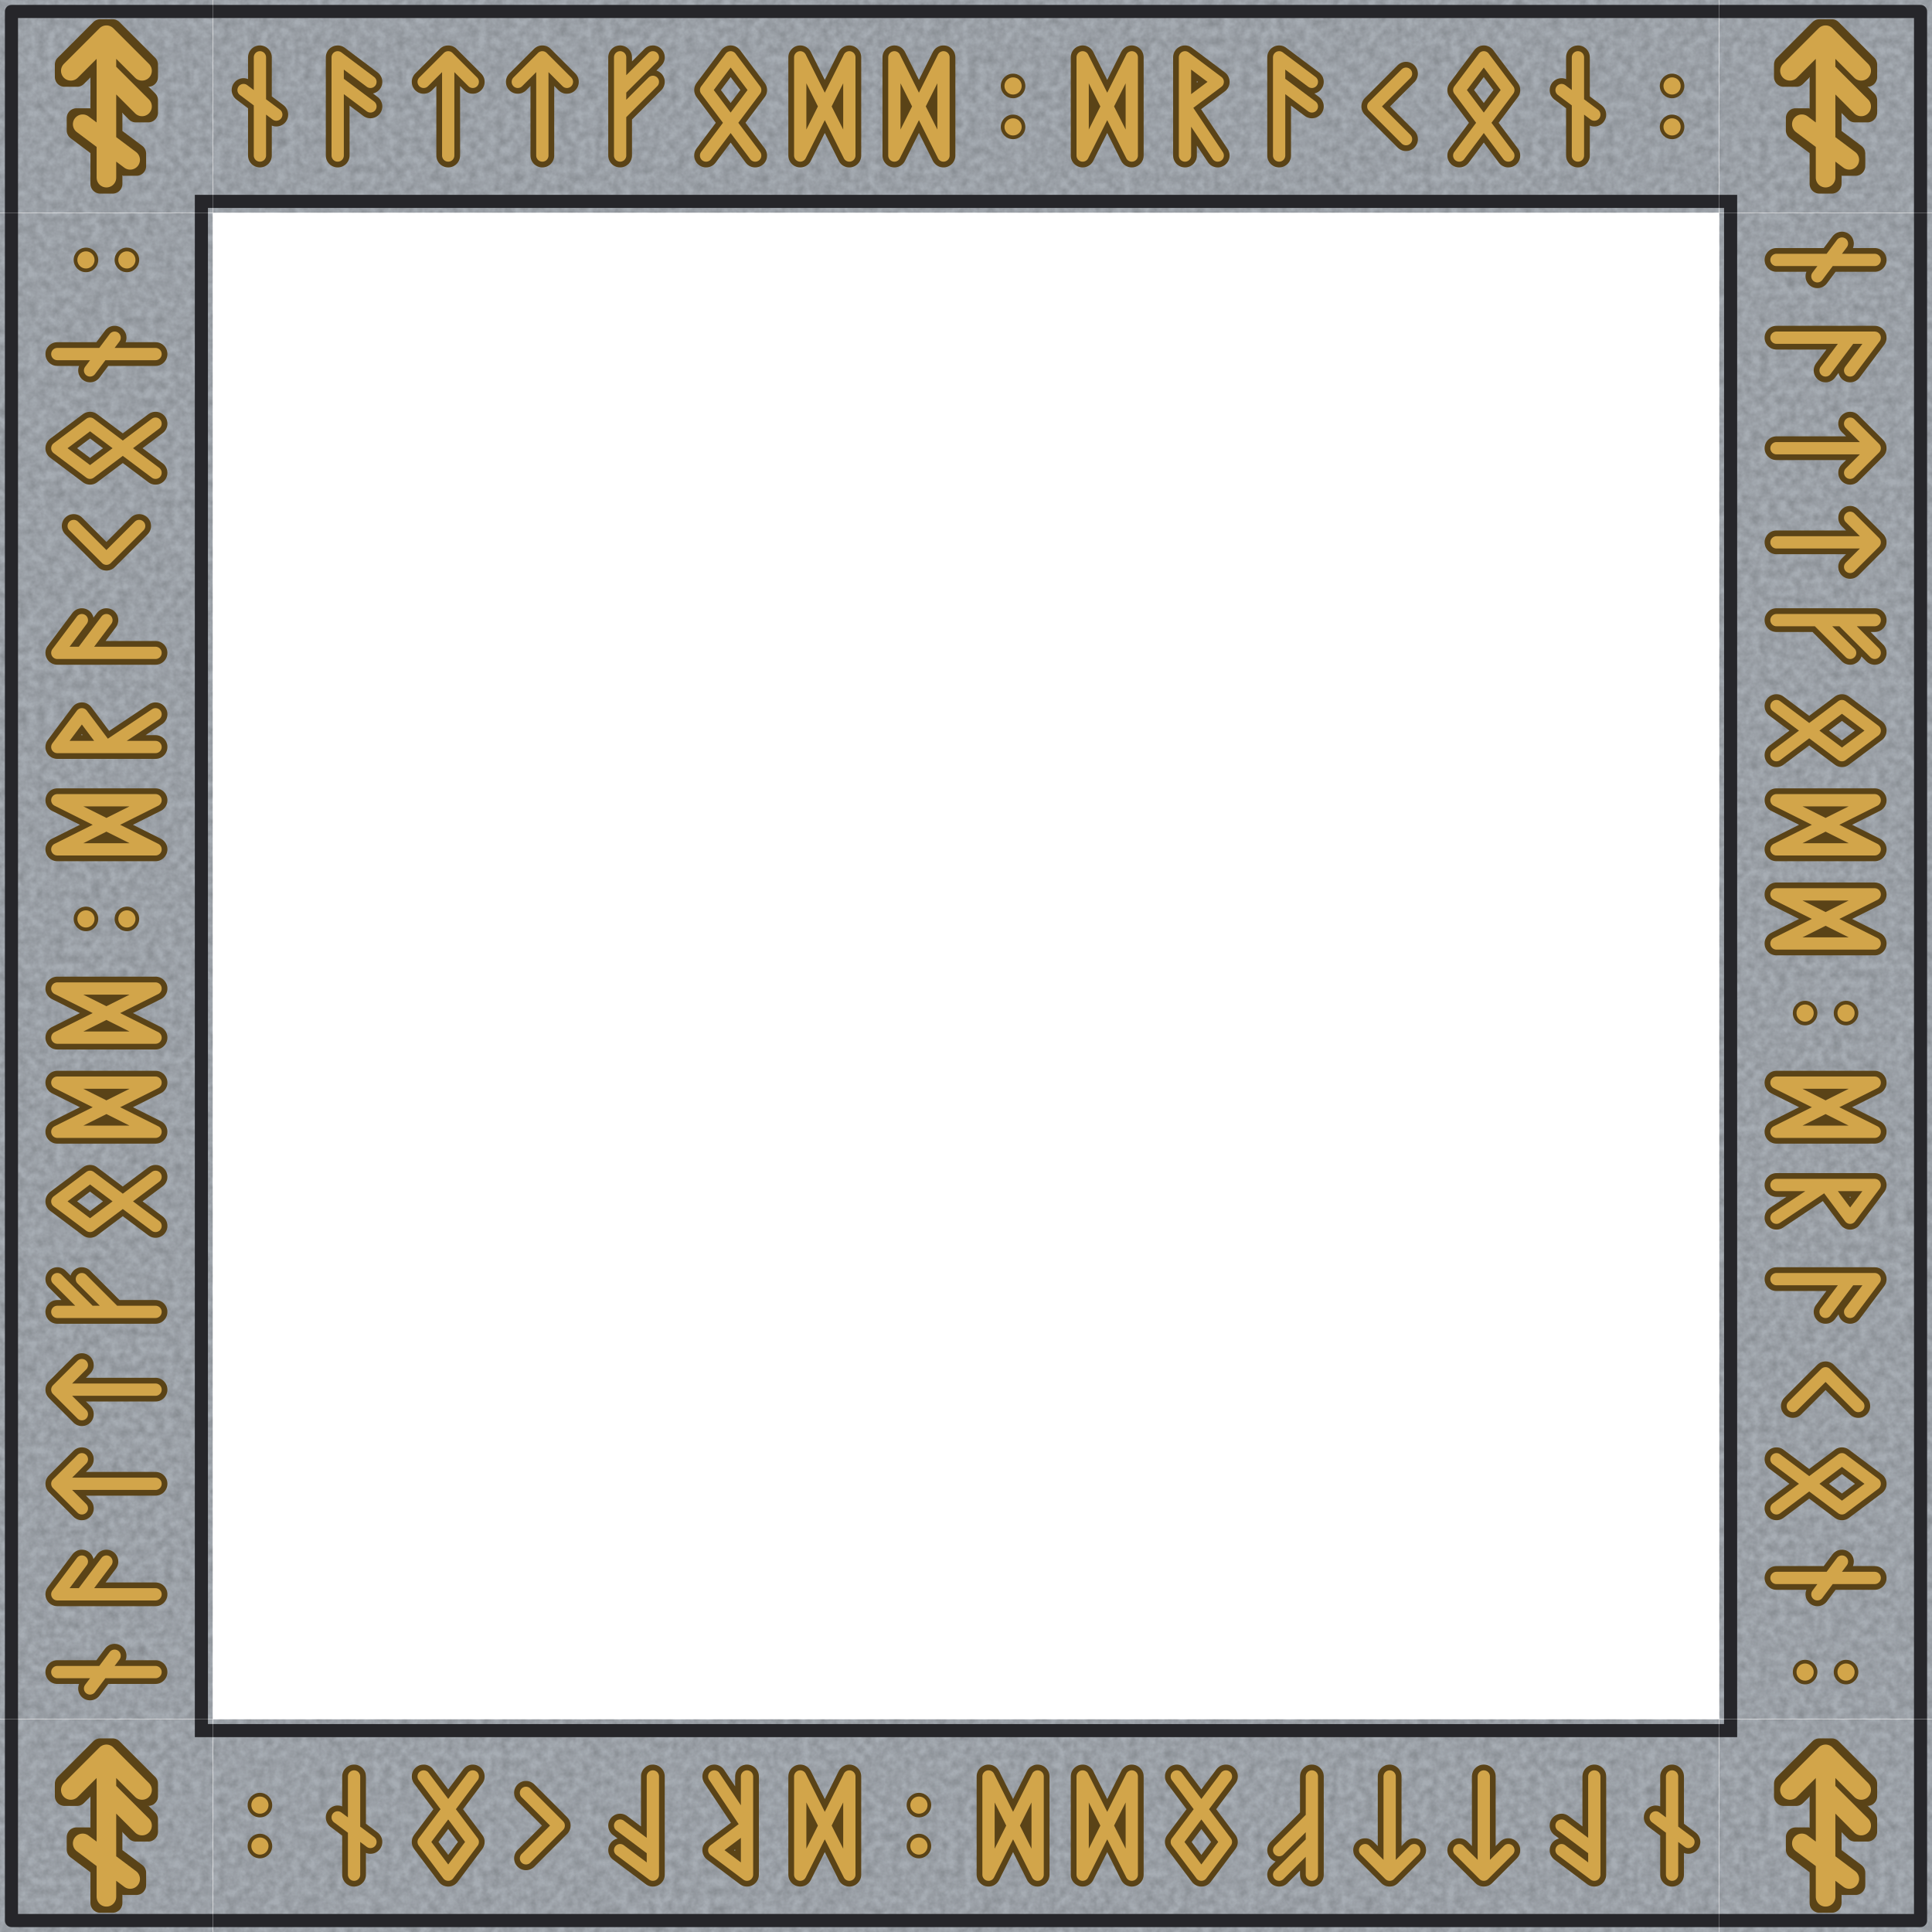
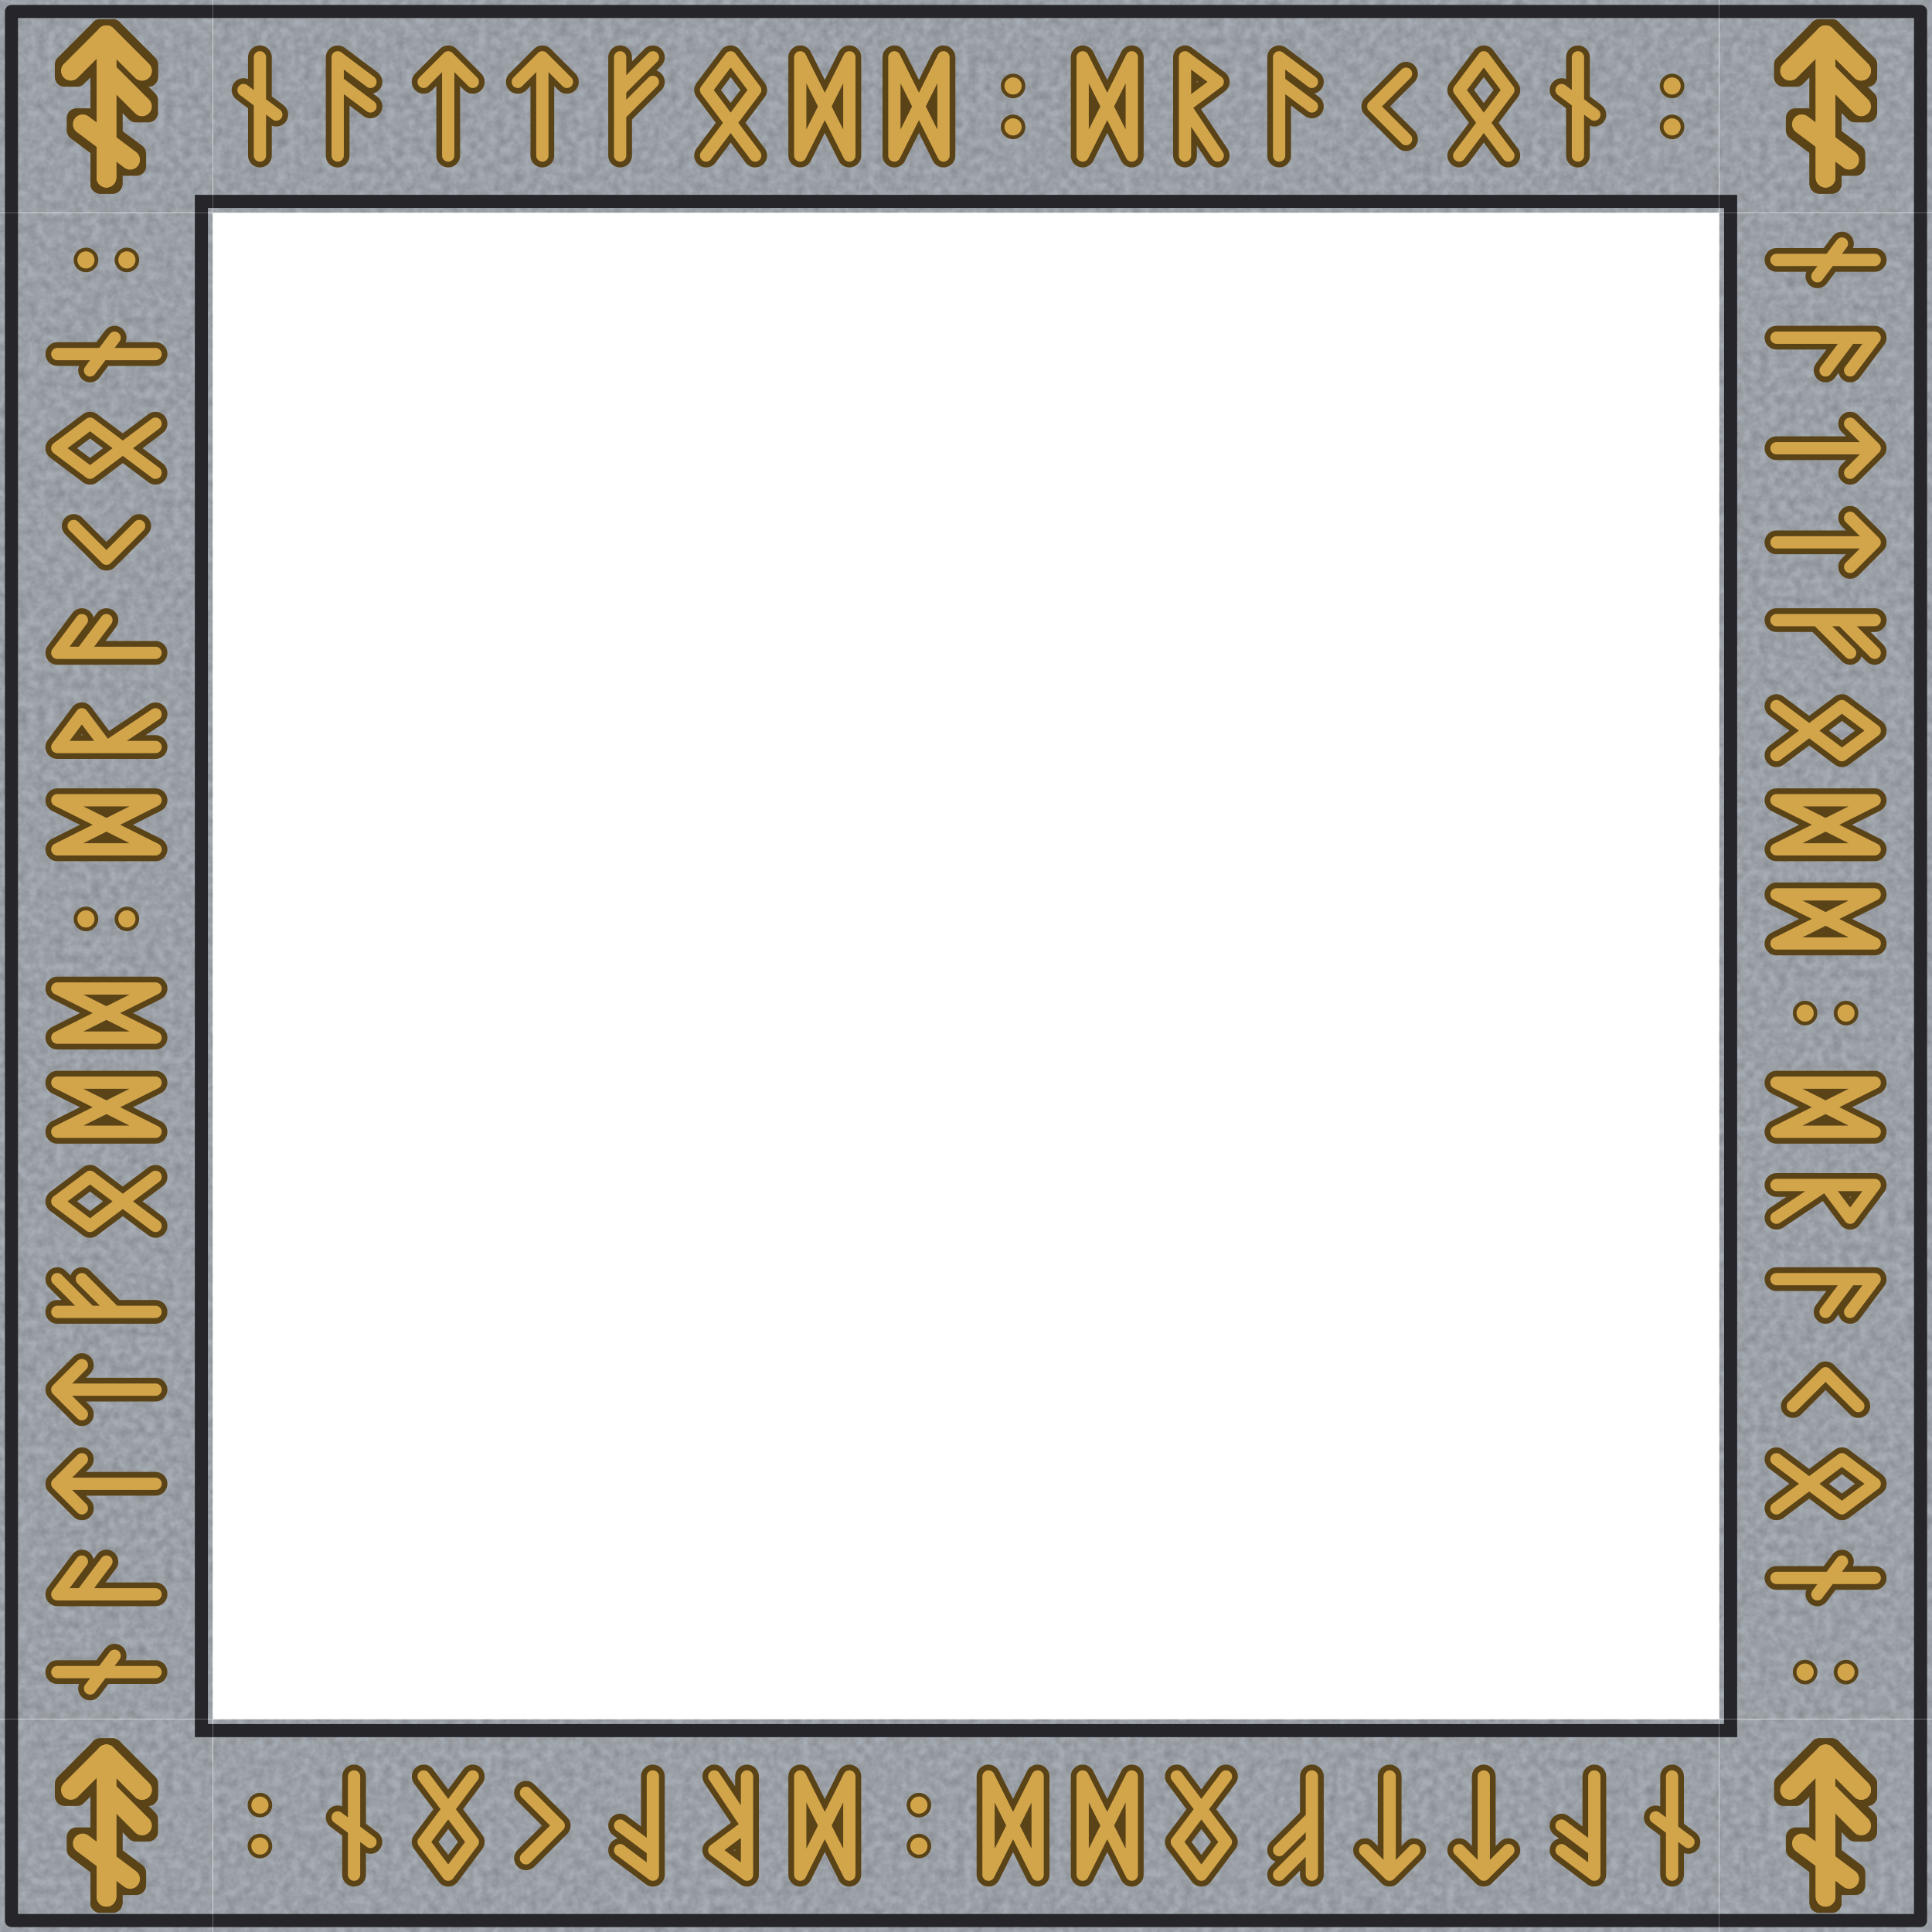
<svg xmlns="http://www.w3.org/2000/svg" width="236" height="236" viewBox="0 0 236 236">
  <defs>
    <filter id="grain-tile" filterUnits="userSpaceOnUse" x="0" y="0" width="184" height="26" color-interpolation-filters="sRGB">
      <feTurbulence type="fractalNoise" baseFrequency="0.9" numOctaves="3" seed="7" stitchTiles="stitch" result="noise" />
      <feColorMatrix in="noise" type="saturate" values="0" result="grey" />
      <feComponentTransfer in="grey" result="grain">
        <feFuncR type="linear" slope="0.35" intercept="0.75" />
        <feFuncG type="linear" slope="0.35" intercept="0.75" />
        <feFuncB type="linear" slope="0.35" intercept="0.75" />
        <feFuncA type="linear" slope="0" intercept="1" />
      </feComponentTransfer>
      <feBlend in="SourceGraphic" in2="grain" mode="multiply" result="textured" />
      <feComposite in="textured" in2="SourceGraphic" operator="in" />
    </filter>
    <filter id="grain-corner" filterUnits="userSpaceOnUse" x="0" y="0" width="26" height="26" color-interpolation-filters="sRGB">
      <feTurbulence type="fractalNoise" baseFrequency="0.9" numOctaves="3" seed="7" stitchTiles="stitch" result="noise" />
      <feColorMatrix in="noise" type="saturate" values="0" result="grey" />
      <feComponentTransfer in="grey" result="grain">
        <feFuncR type="linear" slope="0.35" intercept="0.75" />
        <feFuncG type="linear" slope="0.35" intercept="0.75" />
        <feFuncB type="linear" slope="0.35" intercept="0.75" />
        <feFuncA type="linear" slope="0" intercept="1" />
      </feComponentTransfer>
      <feBlend in="SourceGraphic" in2="grain" mode="multiply" result="textured" />
      <feComposite in="textured" in2="SourceGraphic" operator="in" />
    </filter>
    <filter id="mark" filterUnits="userSpaceOnUse" x="0" y="0" width="26" height="26" color-interpolation-filters="sRGB">
      <feMorphology in="SourceAlpha" operator="dilate" radius="0.7" result="rim" />
      <feFlood flood-color="#5a4317" />
      <feComposite in2="rim" operator="in" result="rimc" />
      <feFlood flood-color="#d2a54a" />
      <feComposite in2="SourceAlpha" operator="in" result="fill" />
      <feMerge>
        <feMergeNode in="rimc" />
        <feMergeNode in="fill" />
      </feMerge>
    </filter>
  </defs>
  <g transform="translate(0,0)">
    <g>
      <rect width="26" height="26" fill="#a7adb4" filter="url(#grain-corner)" />
      <path d="M26,1.4H1.4V26" stroke="#26262a" stroke-width="1.6" fill="none" stroke-linejoin="round" />
      <path d="M26,24.6H24.6V26" stroke="#26262a" stroke-width="1.6" fill="none" />
      <g transform="rotate(0,13.0,13.0)">
        <g filter="url(#mark)">
          <svg x="7.2" y="2.85" width="11.6" height="20.3" viewBox="-10 -10 80 140" preserveAspectRatio="none" overflow="visible">
-             <path id="bind-rune" d="M30,0V120 M0,30L30,0L60,30 M30,30L60,60 M10,75L50,105" fill="none" stroke="#c9c9c9" stroke-width="16.5" stroke-linecap="round" stroke-linejoin="round" />
+             <g fill="none" stroke-width="16.5" stroke-linecap="round" stroke-linejoin="round">
+               <path id="rune-t" stroke="#c9c9c9" d="M30,0V120 M0,30L30,0L60,30" />
+               <path id="rune-a" stroke="#c9c9c9" d="M30,0V120 M30,0L60,30 M30,30L60,60" />
+               <path id="rune-n" stroke="#c9c9c9" d="M30,0V120 M10,75L50,105" />
+             </g>
          </svg>
        </g>
      </g>
    </g>
  </g>
  <g transform="translate(26,0)">
    <g>
      <rect width="184" height="26" fill="#a7adb4" filter="url(#grain-tile)" />
      <path d="M0,1.4H184M0,24.6H184" stroke="#26262a" stroke-width="1.6" />
      <g fill="none" stroke-linecap="round" stroke-linejoin="round">
        <path transform="translate(2.75,7.0)" d="M3,0V12M1,4L5,7" stroke="#5a4317" stroke-width="2.9" />
        <path transform="translate(2.75,7.0)" d="M3,0V12M1,4L5,7" stroke="#d2a54a" stroke-width="1.5" />
        <path transform="translate(14.25,7.0)" d="M1,0V12M1,0L5,3M1,3L5,6" stroke="#5a4317" stroke-width="2.9" />
        <path transform="translate(14.25,7.0)" d="M1,0V12M1,0L5,3M1,3L5,6" stroke="#d2a54a" stroke-width="1.5" />
        <path transform="translate(25.75,7.0)" d="M3,0V12M0,3L3,0L6,3" stroke="#5a4317" stroke-width="2.9" />
        <path transform="translate(25.75,7.0)" d="M3,0V12M0,3L3,0L6,3" stroke="#d2a54a" stroke-width="1.5" />
        <path transform="translate(37.25,7.0)" d="M3,0V12M0,3L3,0L6,3" stroke="#5a4317" stroke-width="2.9" />
        <path transform="translate(37.25,7.0)" d="M3,0V12M0,3L3,0L6,3" stroke="#d2a54a" stroke-width="1.5" />
        <path transform="translate(48.75,7.0)" d="M1,0V12M1,4L5,0M1,7L5,3" stroke="#5a4317" stroke-width="2.9" />
        <path transform="translate(48.75,7.0)" d="M1,0V12M1,4L5,0M1,7L5,3" stroke="#d2a54a" stroke-width="1.5" />
        <path transform="translate(60.25,7.0)" d="M3,0L6,4L0,12M3,0L0,4L6,12" stroke="#5a4317" stroke-width="2.9" />
        <path transform="translate(60.25,7.0)" d="M3,0L6,4L0,12M3,0L0,4L6,12" stroke="#d2a54a" stroke-width="1.5" />
        <path transform="translate(71.75,7.0)" d="M0,0V12M6,0V12M0,0L6,12M6,0L0,12" stroke="#5a4317" stroke-width="2.9" />
        <path transform="translate(71.75,7.0)" d="M0,0V12M6,0V12M0,0L6,12M6,0L0,12" stroke="#d2a54a" stroke-width="1.5" />
        <path transform="translate(83.25,7.0)" d="M0,0V12M6,0V12M0,0L6,12M6,0L0,12" stroke="#5a4317" stroke-width="2.9" />
        <path transform="translate(83.25,7.0)" d="M0,0V12M6,0V12M0,0L6,12M6,0L0,12" stroke="#d2a54a" stroke-width="1.5" />
        <circle cx="97.75" cy="10.5" r="1.5" fill="#5a4317" />
        <circle cx="97.75" cy="10.5" r="1.05" fill="#d2a54a" />
        <circle cx="97.75" cy="15.5" r="1.5" fill="#5a4317" />
        <circle cx="97.75" cy="15.5" r="1.05" fill="#d2a54a" />
        <path transform="translate(106.25,7.0)" d="M0,0V12M6,0V12M0,0L6,12M6,0L0,12" stroke="#5a4317" stroke-width="2.9" />
        <path transform="translate(106.25,7.0)" d="M0,0V12M6,0V12M0,0L6,12M6,0L0,12" stroke="#d2a54a" stroke-width="1.5" />
        <path transform="translate(117.75,7.0)" d="M1,12V0L5,3L1,6L5,12" stroke="#5a4317" stroke-width="2.9" />
        <path transform="translate(117.75,7.0)" d="M1,12V0L5,3L1,6L5,12" stroke="#d2a54a" stroke-width="1.5" />
        <path transform="translate(129.25,7.0)" d="M1,0V12M1,0L5,3M1,3L5,6" stroke="#5a4317" stroke-width="2.9" />
        <path transform="translate(129.25,7.0)" d="M1,0V12M1,0L5,3M1,3L5,6" stroke="#d2a54a" stroke-width="1.5" />
        <path transform="translate(140.75,7.0)" d="M5,2L1,6L5,10" stroke="#5a4317" stroke-width="2.9" />
        <path transform="translate(140.75,7.0)" d="M5,2L1,6L5,10" stroke="#d2a54a" stroke-width="1.5" />
        <path transform="translate(152.25,7.0)" d="M3,0L6,4L0,12M3,0L0,4L6,12" stroke="#5a4317" stroke-width="2.9" />
        <path transform="translate(152.25,7.0)" d="M3,0L6,4L0,12M3,0L0,4L6,12" stroke="#d2a54a" stroke-width="1.5" />
        <path transform="translate(163.75,7.0)" d="M3,0V12M1,4L5,7" stroke="#5a4317" stroke-width="2.9" />
        <path transform="translate(163.75,7.0)" d="M3,0V12M1,4L5,7" stroke="#d2a54a" stroke-width="1.5" />
        <circle cx="178.25" cy="10.5" r="1.5" fill="#5a4317" />
        <circle cx="178.25" cy="10.5" r="1.05" fill="#d2a54a" />
        <circle cx="178.25" cy="15.5" r="1.5" fill="#5a4317" />
        <circle cx="178.25" cy="15.5" r="1.05" fill="#d2a54a" />
      </g>
    </g>
  </g>
  <g transform="translate(236,0) rotate(90)">
    <g>
      <rect width="26" height="26" fill="#a7adb4" filter="url(#grain-corner)" />
      <path d="M26,1.4H1.4V26" stroke="#26262a" stroke-width="1.6" fill="none" stroke-linejoin="round" />
      <path d="M26,24.6H24.6V26" stroke="#26262a" stroke-width="1.6" fill="none" />
      <g transform="rotate(-90,13.0,13.0)">
        <g filter="url(#mark)">
          <svg x="7.2" y="2.85" width="11.6" height="20.3" viewBox="-10 -10 80 140" preserveAspectRatio="none" overflow="visible">
-             <path id="bind-rune" d="M30,0V120 M0,30L30,0L60,30 M30,30L60,60 M10,75L50,105" fill="none" stroke="#c9c9c9" stroke-width="16.5" stroke-linecap="round" stroke-linejoin="round" />
+             <g fill="none" stroke-width="16.5" stroke-linecap="round" stroke-linejoin="round">
+               <path id="rune-t" stroke="#c9c9c9" d="M30,0V120 M0,30L30,0L60,30" />
+               <path id="rune-a" stroke="#c9c9c9" d="M30,0V120 M30,0L60,30 M30,30L60,60" />
+               <path id="rune-n" stroke="#c9c9c9" d="M30,0V120 M10,75L50,105" />
+             </g>
          </svg>
        </g>
      </g>
    </g>
  </g>
  <g transform="translate(236,26) rotate(90)">
    <g>
      <rect width="184" height="26" fill="#a7adb4" filter="url(#grain-tile)" />
      <path d="M0,1.4H184M0,24.6H184" stroke="#26262a" stroke-width="1.6" />
      <g fill="none" stroke-linecap="round" stroke-linejoin="round">
        <path transform="translate(2.75,7.0)" d="M3,0V12M1,4L5,7" stroke="#5a4317" stroke-width="2.9" />
        <path transform="translate(2.75,7.0)" d="M3,0V12M1,4L5,7" stroke="#d2a54a" stroke-width="1.5" />
        <path transform="translate(14.25,7.0)" d="M1,0V12M1,0L5,3M1,3L5,6" stroke="#5a4317" stroke-width="2.9" />
        <path transform="translate(14.25,7.0)" d="M1,0V12M1,0L5,3M1,3L5,6" stroke="#d2a54a" stroke-width="1.5" />
        <path transform="translate(25.75,7.0)" d="M3,0V12M0,3L3,0L6,3" stroke="#5a4317" stroke-width="2.9" />
        <path transform="translate(25.75,7.0)" d="M3,0V12M0,3L3,0L6,3" stroke="#d2a54a" stroke-width="1.5" />
        <path transform="translate(37.25,7.0)" d="M3,0V12M0,3L3,0L6,3" stroke="#5a4317" stroke-width="2.9" />
        <path transform="translate(37.25,7.0)" d="M3,0V12M0,3L3,0L6,3" stroke="#d2a54a" stroke-width="1.5" />
        <path transform="translate(48.75,7.0)" d="M1,0V12M1,4L5,0M1,7L5,3" stroke="#5a4317" stroke-width="2.9" />
        <path transform="translate(48.75,7.0)" d="M1,0V12M1,4L5,0M1,7L5,3" stroke="#d2a54a" stroke-width="1.5" />
        <path transform="translate(60.25,7.0)" d="M3,0L6,4L0,12M3,0L0,4L6,12" stroke="#5a4317" stroke-width="2.9" />
        <path transform="translate(60.25,7.0)" d="M3,0L6,4L0,12M3,0L0,4L6,12" stroke="#d2a54a" stroke-width="1.5" />
        <path transform="translate(71.75,7.0)" d="M0,0V12M6,0V12M0,0L6,12M6,0L0,12" stroke="#5a4317" stroke-width="2.9" />
        <path transform="translate(71.75,7.0)" d="M0,0V12M6,0V12M0,0L6,12M6,0L0,12" stroke="#d2a54a" stroke-width="1.5" />
        <path transform="translate(83.25,7.0)" d="M0,0V12M6,0V12M0,0L6,12M6,0L0,12" stroke="#5a4317" stroke-width="2.9" />
        <path transform="translate(83.25,7.0)" d="M0,0V12M6,0V12M0,0L6,12M6,0L0,12" stroke="#d2a54a" stroke-width="1.5" />
        <circle cx="97.75" cy="10.5" r="1.5" fill="#5a4317" />
        <circle cx="97.75" cy="10.5" r="1.05" fill="#d2a54a" />
        <circle cx="97.75" cy="15.5" r="1.5" fill="#5a4317" />
        <circle cx="97.75" cy="15.5" r="1.05" fill="#d2a54a" />
        <path transform="translate(106.25,7.0)" d="M0,0V12M6,0V12M0,0L6,12M6,0L0,12" stroke="#5a4317" stroke-width="2.9" />
        <path transform="translate(106.25,7.0)" d="M0,0V12M6,0V12M0,0L6,12M6,0L0,12" stroke="#d2a54a" stroke-width="1.5" />
        <path transform="translate(117.75,7.0)" d="M1,12V0L5,3L1,6L5,12" stroke="#5a4317" stroke-width="2.9" />
        <path transform="translate(117.75,7.0)" d="M1,12V0L5,3L1,6L5,12" stroke="#d2a54a" stroke-width="1.5" />
        <path transform="translate(129.25,7.0)" d="M1,0V12M1,0L5,3M1,3L5,6" stroke="#5a4317" stroke-width="2.9" />
        <path transform="translate(129.25,7.0)" d="M1,0V12M1,0L5,3M1,3L5,6" stroke="#d2a54a" stroke-width="1.5" />
        <path transform="translate(140.75,7.0)" d="M5,2L1,6L5,10" stroke="#5a4317" stroke-width="2.9" />
        <path transform="translate(140.75,7.0)" d="M5,2L1,6L5,10" stroke="#d2a54a" stroke-width="1.5" />
        <path transform="translate(152.25,7.0)" d="M3,0L6,4L0,12M3,0L0,4L6,12" stroke="#5a4317" stroke-width="2.9" />
        <path transform="translate(152.25,7.0)" d="M3,0L6,4L0,12M3,0L0,4L6,12" stroke="#d2a54a" stroke-width="1.5" />
        <path transform="translate(163.75,7.0)" d="M3,0V12M1,4L5,7" stroke="#5a4317" stroke-width="2.9" />
        <path transform="translate(163.75,7.0)" d="M3,0V12M1,4L5,7" stroke="#d2a54a" stroke-width="1.5" />
        <circle cx="178.25" cy="10.5" r="1.5" fill="#5a4317" />
        <circle cx="178.25" cy="10.5" r="1.05" fill="#d2a54a" />
        <circle cx="178.25" cy="15.5" r="1.5" fill="#5a4317" />
        <circle cx="178.25" cy="15.5" r="1.05" fill="#d2a54a" />
      </g>
    </g>
  </g>
  <g transform="translate(236,236) rotate(180)">
    <g>
      <rect width="26" height="26" fill="#a7adb4" filter="url(#grain-corner)" />
      <path d="M26,1.4H1.4V26" stroke="#26262a" stroke-width="1.6" fill="none" stroke-linejoin="round" />
      <path d="M26,24.6H24.6V26" stroke="#26262a" stroke-width="1.6" fill="none" />
      <g transform="rotate(-180,13.0,13.0)">
        <g filter="url(#mark)">
          <svg x="7.2" y="2.85" width="11.6" height="20.3" viewBox="-10 -10 80 140" preserveAspectRatio="none" overflow="visible">
-             <path id="bind-rune" d="M30,0V120 M0,30L30,0L60,30 M30,30L60,60 M10,75L50,105" fill="none" stroke="#c9c9c9" stroke-width="16.5" stroke-linecap="round" stroke-linejoin="round" />
+             <g fill="none" stroke-width="16.5" stroke-linecap="round" stroke-linejoin="round">
+               <path id="rune-t" stroke="#c9c9c9" d="M30,0V120 M0,30L30,0L60,30" />
+               <path id="rune-a" stroke="#c9c9c9" d="M30,0V120 M30,0L60,30 M30,30L60,60" />
+               <path id="rune-n" stroke="#c9c9c9" d="M30,0V120 M10,75L50,105" />
+             </g>
          </svg>
        </g>
      </g>
    </g>
  </g>
  <g transform="translate(210,236) rotate(180)">
    <g>
      <rect width="184" height="26" fill="#a7adb4" filter="url(#grain-tile)" />
      <path d="M0,1.4H184M0,24.6H184" stroke="#26262a" stroke-width="1.6" />
      <g fill="none" stroke-linecap="round" stroke-linejoin="round">
        <path transform="translate(2.75,7.0)" d="M3,0V12M1,4L5,7" stroke="#5a4317" stroke-width="2.9" />
        <path transform="translate(2.75,7.0)" d="M3,0V12M1,4L5,7" stroke="#d2a54a" stroke-width="1.5" />
        <path transform="translate(14.25,7.0)" d="M1,0V12M1,0L5,3M1,3L5,6" stroke="#5a4317" stroke-width="2.9" />
        <path transform="translate(14.25,7.0)" d="M1,0V12M1,0L5,3M1,3L5,6" stroke="#d2a54a" stroke-width="1.5" />
        <path transform="translate(25.75,7.0)" d="M3,0V12M0,3L3,0L6,3" stroke="#5a4317" stroke-width="2.9" />
        <path transform="translate(25.75,7.0)" d="M3,0V12M0,3L3,0L6,3" stroke="#d2a54a" stroke-width="1.5" />
        <path transform="translate(37.25,7.0)" d="M3,0V12M0,3L3,0L6,3" stroke="#5a4317" stroke-width="2.9" />
        <path transform="translate(37.25,7.0)" d="M3,0V12M0,3L3,0L6,3" stroke="#d2a54a" stroke-width="1.5" />
        <path transform="translate(48.75,7.0)" d="M1,0V12M1,4L5,0M1,7L5,3" stroke="#5a4317" stroke-width="2.9" />
        <path transform="translate(48.75,7.0)" d="M1,0V12M1,4L5,0M1,7L5,3" stroke="#d2a54a" stroke-width="1.5" />
        <path transform="translate(60.25,7.0)" d="M3,0L6,4L0,12M3,0L0,4L6,12" stroke="#5a4317" stroke-width="2.9" />
        <path transform="translate(60.25,7.0)" d="M3,0L6,4L0,12M3,0L0,4L6,12" stroke="#d2a54a" stroke-width="1.5" />
        <path transform="translate(71.75,7.0)" d="M0,0V12M6,0V12M0,0L6,12M6,0L0,12" stroke="#5a4317" stroke-width="2.9" />
        <path transform="translate(71.75,7.0)" d="M0,0V12M6,0V12M0,0L6,12M6,0L0,12" stroke="#d2a54a" stroke-width="1.5" />
        <path transform="translate(83.25,7.0)" d="M0,0V12M6,0V12M0,0L6,12M6,0L0,12" stroke="#5a4317" stroke-width="2.9" />
        <path transform="translate(83.25,7.0)" d="M0,0V12M6,0V12M0,0L6,12M6,0L0,12" stroke="#d2a54a" stroke-width="1.5" />
        <circle cx="97.75" cy="10.5" r="1.5" fill="#5a4317" />
        <circle cx="97.75" cy="10.5" r="1.05" fill="#d2a54a" />
        <circle cx="97.75" cy="15.5" r="1.5" fill="#5a4317" />
        <circle cx="97.75" cy="15.5" r="1.05" fill="#d2a54a" />
        <path transform="translate(106.25,7.0)" d="M0,0V12M6,0V12M0,0L6,12M6,0L0,12" stroke="#5a4317" stroke-width="2.9" />
        <path transform="translate(106.25,7.0)" d="M0,0V12M6,0V12M0,0L6,12M6,0L0,12" stroke="#d2a54a" stroke-width="1.5" />
        <path transform="translate(117.75,7.0)" d="M1,12V0L5,3L1,6L5,12" stroke="#5a4317" stroke-width="2.9" />
        <path transform="translate(117.75,7.0)" d="M1,12V0L5,3L1,6L5,12" stroke="#d2a54a" stroke-width="1.5" />
        <path transform="translate(129.25,7.0)" d="M1,0V12M1,0L5,3M1,3L5,6" stroke="#5a4317" stroke-width="2.9" />
        <path transform="translate(129.25,7.0)" d="M1,0V12M1,0L5,3M1,3L5,6" stroke="#d2a54a" stroke-width="1.5" />
        <path transform="translate(140.75,7.0)" d="M5,2L1,6L5,10" stroke="#5a4317" stroke-width="2.9" />
        <path transform="translate(140.75,7.0)" d="M5,2L1,6L5,10" stroke="#d2a54a" stroke-width="1.5" />
        <path transform="translate(152.25,7.0)" d="M3,0L6,4L0,12M3,0L0,4L6,12" stroke="#5a4317" stroke-width="2.9" />
        <path transform="translate(152.25,7.0)" d="M3,0L6,4L0,12M3,0L0,4L6,12" stroke="#d2a54a" stroke-width="1.5" />
        <path transform="translate(163.75,7.0)" d="M3,0V12M1,4L5,7" stroke="#5a4317" stroke-width="2.9" />
        <path transform="translate(163.75,7.0)" d="M3,0V12M1,4L5,7" stroke="#d2a54a" stroke-width="1.5" />
        <circle cx="178.25" cy="10.5" r="1.5" fill="#5a4317" />
        <circle cx="178.25" cy="10.5" r="1.05" fill="#d2a54a" />
        <circle cx="178.25" cy="15.5" r="1.5" fill="#5a4317" />
        <circle cx="178.25" cy="15.5" r="1.05" fill="#d2a54a" />
      </g>
    </g>
  </g>
  <g transform="translate(0,236) rotate(270)">
    <g>
      <rect width="26" height="26" fill="#a7adb4" filter="url(#grain-corner)" />
      <path d="M26,1.4H1.4V26" stroke="#26262a" stroke-width="1.6" fill="none" stroke-linejoin="round" />
      <path d="M26,24.6H24.6V26" stroke="#26262a" stroke-width="1.6" fill="none" />
      <g transform="rotate(-270,13.0,13.0)">
        <g filter="url(#mark)">
          <svg x="7.2" y="2.85" width="11.6" height="20.3" viewBox="-10 -10 80 140" preserveAspectRatio="none" overflow="visible">
-             <path id="bind-rune" d="M30,0V120 M0,30L30,0L60,30 M30,30L60,60 M10,75L50,105" fill="none" stroke="#c9c9c9" stroke-width="16.5" stroke-linecap="round" stroke-linejoin="round" />
+             <g fill="none" stroke-width="16.5" stroke-linecap="round" stroke-linejoin="round">
+               <path id="rune-t" stroke="#c9c9c9" d="M30,0V120 M0,30L30,0L60,30" />
+               <path id="rune-a" stroke="#c9c9c9" d="M30,0V120 M30,0L60,30 M30,30L60,60" />
+               <path id="rune-n" stroke="#c9c9c9" d="M30,0V120 M10,75L50,105" />
+             </g>
          </svg>
        </g>
      </g>
    </g>
  </g>
  <g transform="translate(0,210) rotate(270)">
    <g>
      <rect width="184" height="26" fill="#a7adb4" filter="url(#grain-tile)" />
      <path d="M0,1.4H184M0,24.6H184" stroke="#26262a" stroke-width="1.6" />
      <g fill="none" stroke-linecap="round" stroke-linejoin="round">
        <path transform="translate(2.75,7.0)" d="M3,0V12M1,4L5,7" stroke="#5a4317" stroke-width="2.9" />
        <path transform="translate(2.75,7.0)" d="M3,0V12M1,4L5,7" stroke="#d2a54a" stroke-width="1.5" />
        <path transform="translate(14.25,7.0)" d="M1,0V12M1,0L5,3M1,3L5,6" stroke="#5a4317" stroke-width="2.9" />
        <path transform="translate(14.25,7.0)" d="M1,0V12M1,0L5,3M1,3L5,6" stroke="#d2a54a" stroke-width="1.5" />
        <path transform="translate(25.75,7.0)" d="M3,0V12M0,3L3,0L6,3" stroke="#5a4317" stroke-width="2.9" />
        <path transform="translate(25.75,7.0)" d="M3,0V12M0,3L3,0L6,3" stroke="#d2a54a" stroke-width="1.5" />
        <path transform="translate(37.25,7.0)" d="M3,0V12M0,3L3,0L6,3" stroke="#5a4317" stroke-width="2.9" />
        <path transform="translate(37.25,7.0)" d="M3,0V12M0,3L3,0L6,3" stroke="#d2a54a" stroke-width="1.5" />
        <path transform="translate(48.75,7.0)" d="M1,0V12M1,4L5,0M1,7L5,3" stroke="#5a4317" stroke-width="2.9" />
        <path transform="translate(48.75,7.0)" d="M1,0V12M1,4L5,0M1,7L5,3" stroke="#d2a54a" stroke-width="1.5" />
        <path transform="translate(60.25,7.0)" d="M3,0L6,4L0,12M3,0L0,4L6,12" stroke="#5a4317" stroke-width="2.9" />
        <path transform="translate(60.25,7.0)" d="M3,0L6,4L0,12M3,0L0,4L6,12" stroke="#d2a54a" stroke-width="1.5" />
        <path transform="translate(71.75,7.0)" d="M0,0V12M6,0V12M0,0L6,12M6,0L0,12" stroke="#5a4317" stroke-width="2.9" />
        <path transform="translate(71.75,7.0)" d="M0,0V12M6,0V12M0,0L6,12M6,0L0,12" stroke="#d2a54a" stroke-width="1.5" />
        <path transform="translate(83.25,7.0)" d="M0,0V12M6,0V12M0,0L6,12M6,0L0,12" stroke="#5a4317" stroke-width="2.9" />
        <path transform="translate(83.25,7.0)" d="M0,0V12M6,0V12M0,0L6,12M6,0L0,12" stroke="#d2a54a" stroke-width="1.5" />
        <circle cx="97.75" cy="10.5" r="1.5" fill="#5a4317" />
        <circle cx="97.75" cy="10.5" r="1.05" fill="#d2a54a" />
        <circle cx="97.75" cy="15.5" r="1.5" fill="#5a4317" />
        <circle cx="97.75" cy="15.5" r="1.05" fill="#d2a54a" />
        <path transform="translate(106.25,7.0)" d="M0,0V12M6,0V12M0,0L6,12M6,0L0,12" stroke="#5a4317" stroke-width="2.9" />
        <path transform="translate(106.25,7.0)" d="M0,0V12M6,0V12M0,0L6,12M6,0L0,12" stroke="#d2a54a" stroke-width="1.5" />
        <path transform="translate(117.75,7.0)" d="M1,12V0L5,3L1,6L5,12" stroke="#5a4317" stroke-width="2.9" />
        <path transform="translate(117.75,7.0)" d="M1,12V0L5,3L1,6L5,12" stroke="#d2a54a" stroke-width="1.5" />
        <path transform="translate(129.25,7.0)" d="M1,0V12M1,0L5,3M1,3L5,6" stroke="#5a4317" stroke-width="2.9" />
        <path transform="translate(129.25,7.0)" d="M1,0V12M1,0L5,3M1,3L5,6" stroke="#d2a54a" stroke-width="1.5" />
        <path transform="translate(140.75,7.0)" d="M5,2L1,6L5,10" stroke="#5a4317" stroke-width="2.9" />
        <path transform="translate(140.75,7.0)" d="M5,2L1,6L5,10" stroke="#d2a54a" stroke-width="1.5" />
        <path transform="translate(152.25,7.0)" d="M3,0L6,4L0,12M3,0L0,4L6,12" stroke="#5a4317" stroke-width="2.9" />
        <path transform="translate(152.25,7.0)" d="M3,0L6,4L0,12M3,0L0,4L6,12" stroke="#d2a54a" stroke-width="1.5" />
        <path transform="translate(163.75,7.0)" d="M3,0V12M1,4L5,7" stroke="#5a4317" stroke-width="2.9" />
        <path transform="translate(163.75,7.0)" d="M3,0V12M1,4L5,7" stroke="#d2a54a" stroke-width="1.5" />
        <circle cx="178.25" cy="10.5" r="1.5" fill="#5a4317" />
        <circle cx="178.25" cy="10.5" r="1.05" fill="#d2a54a" />
        <circle cx="178.25" cy="15.5" r="1.5" fill="#5a4317" />
        <circle cx="178.25" cy="15.5" r="1.05" fill="#d2a54a" />
      </g>
    </g>
  </g>
</svg>
